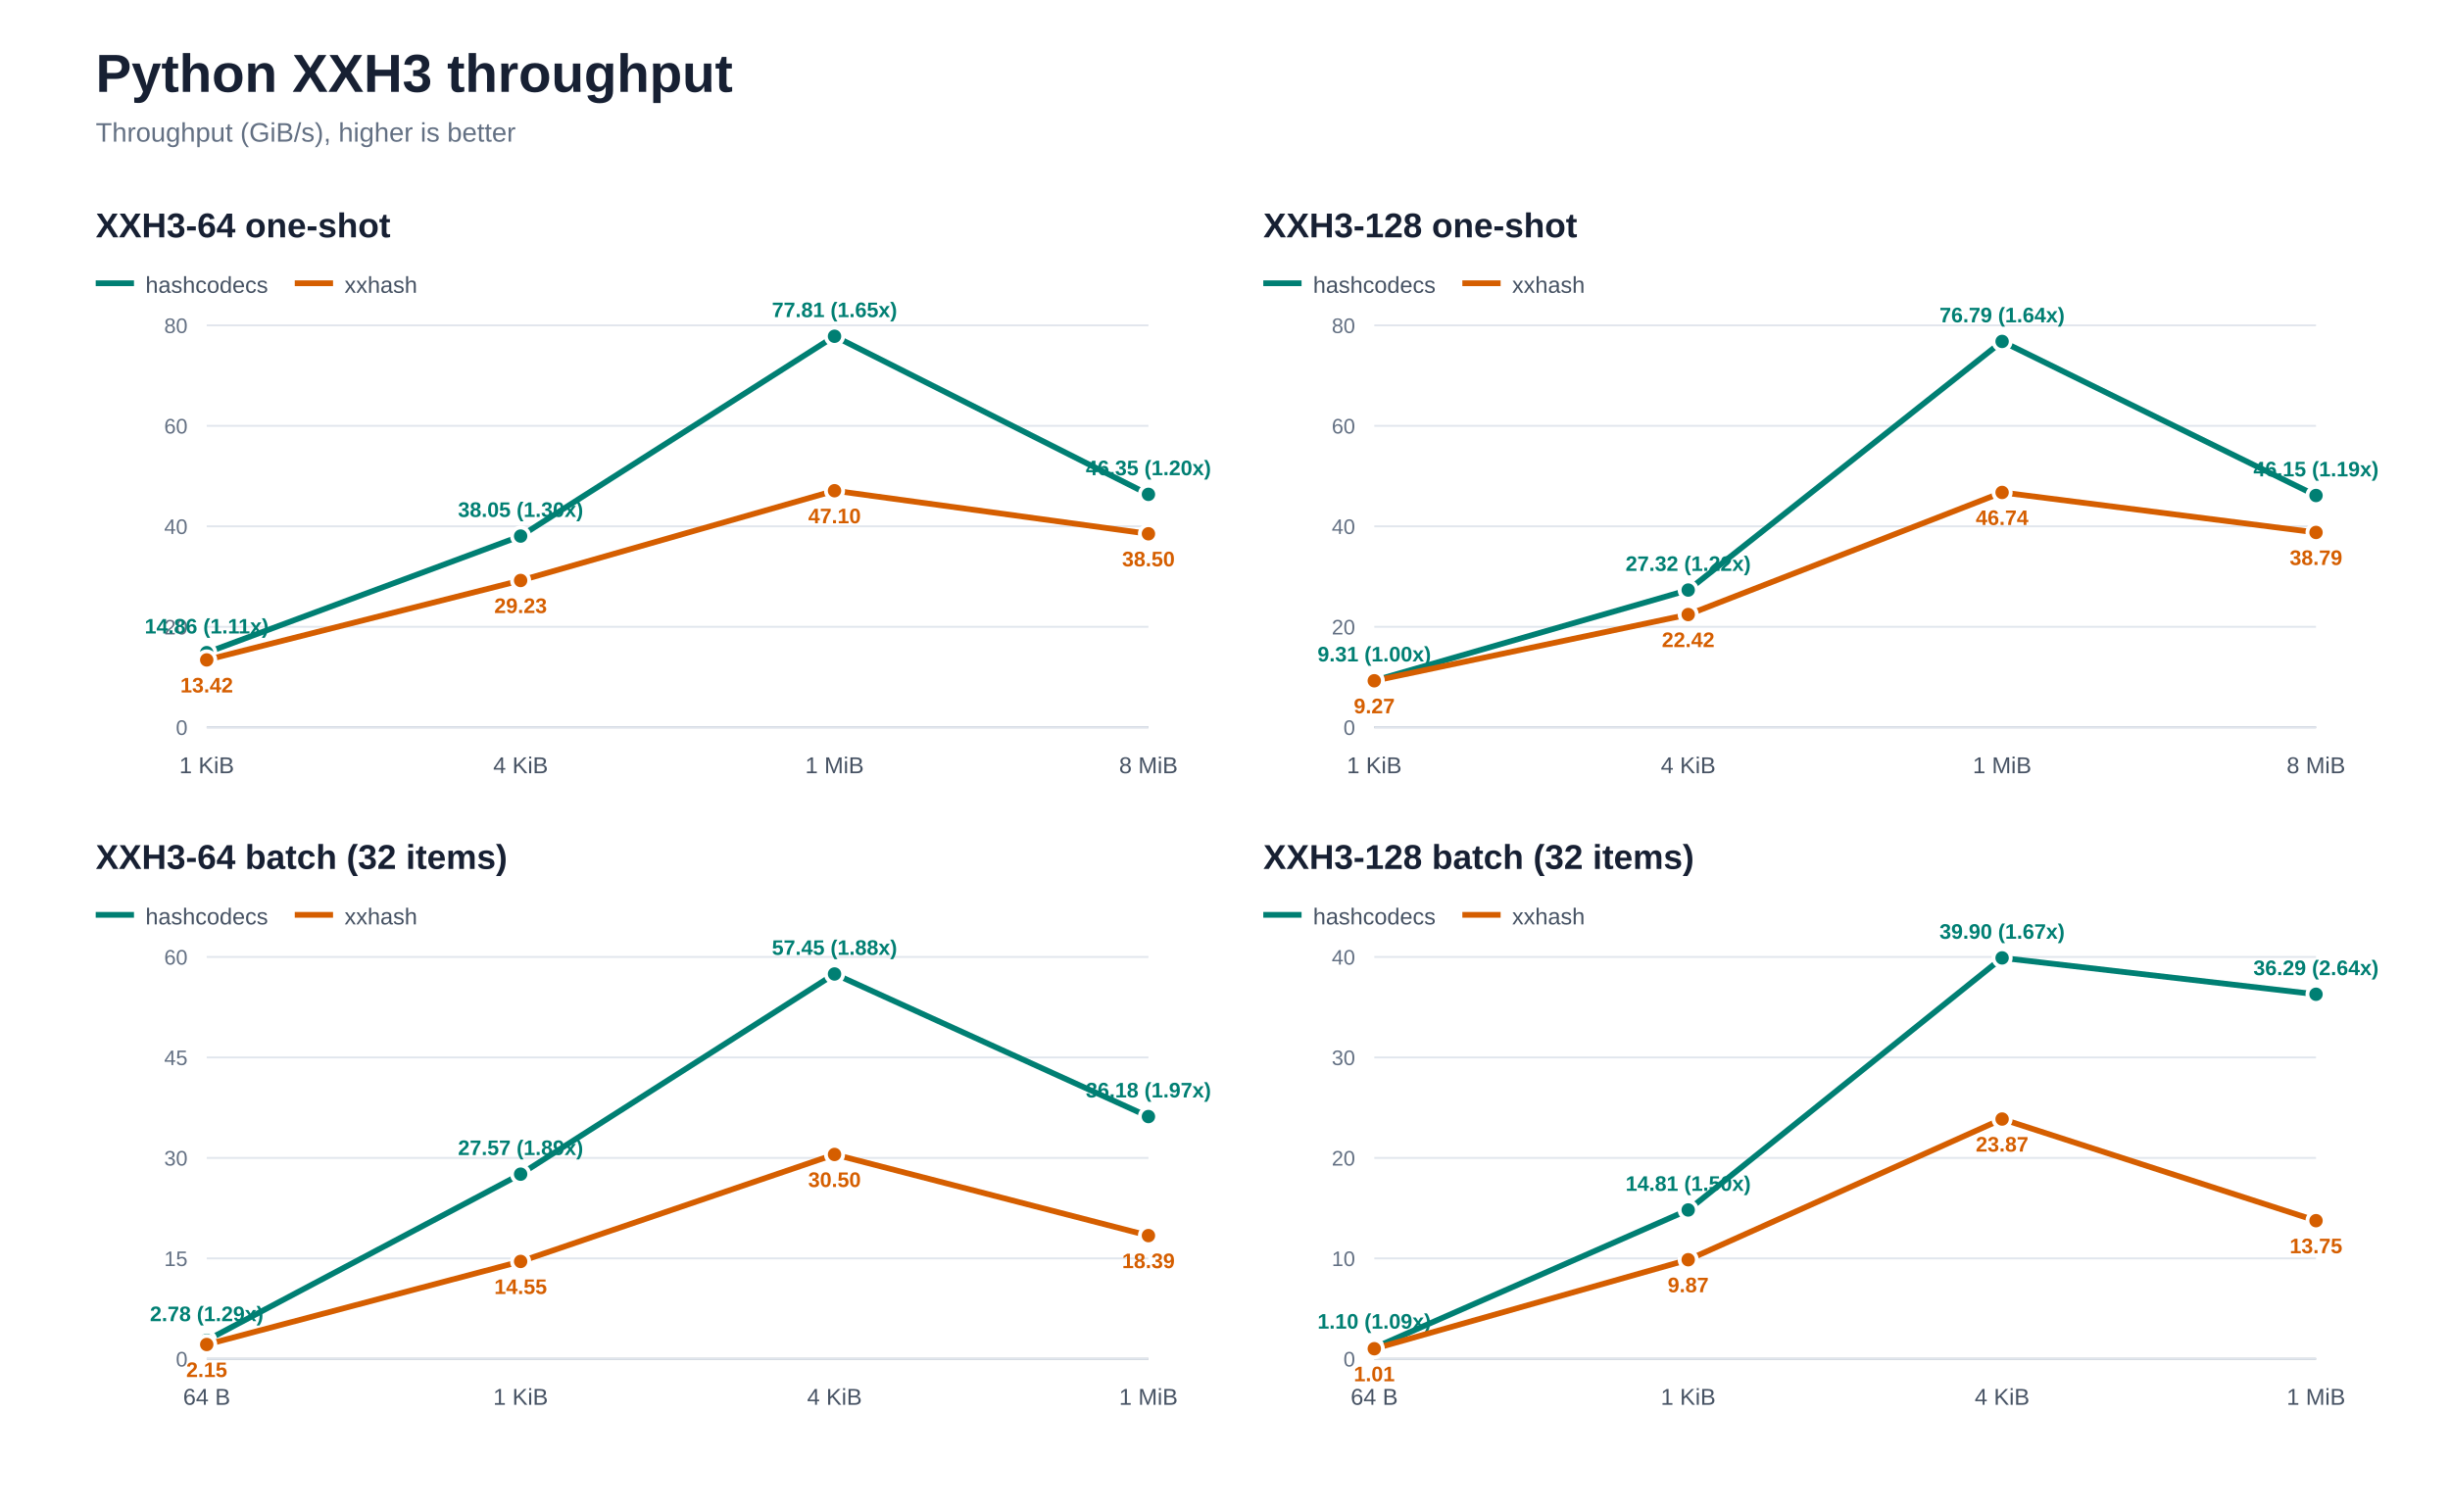
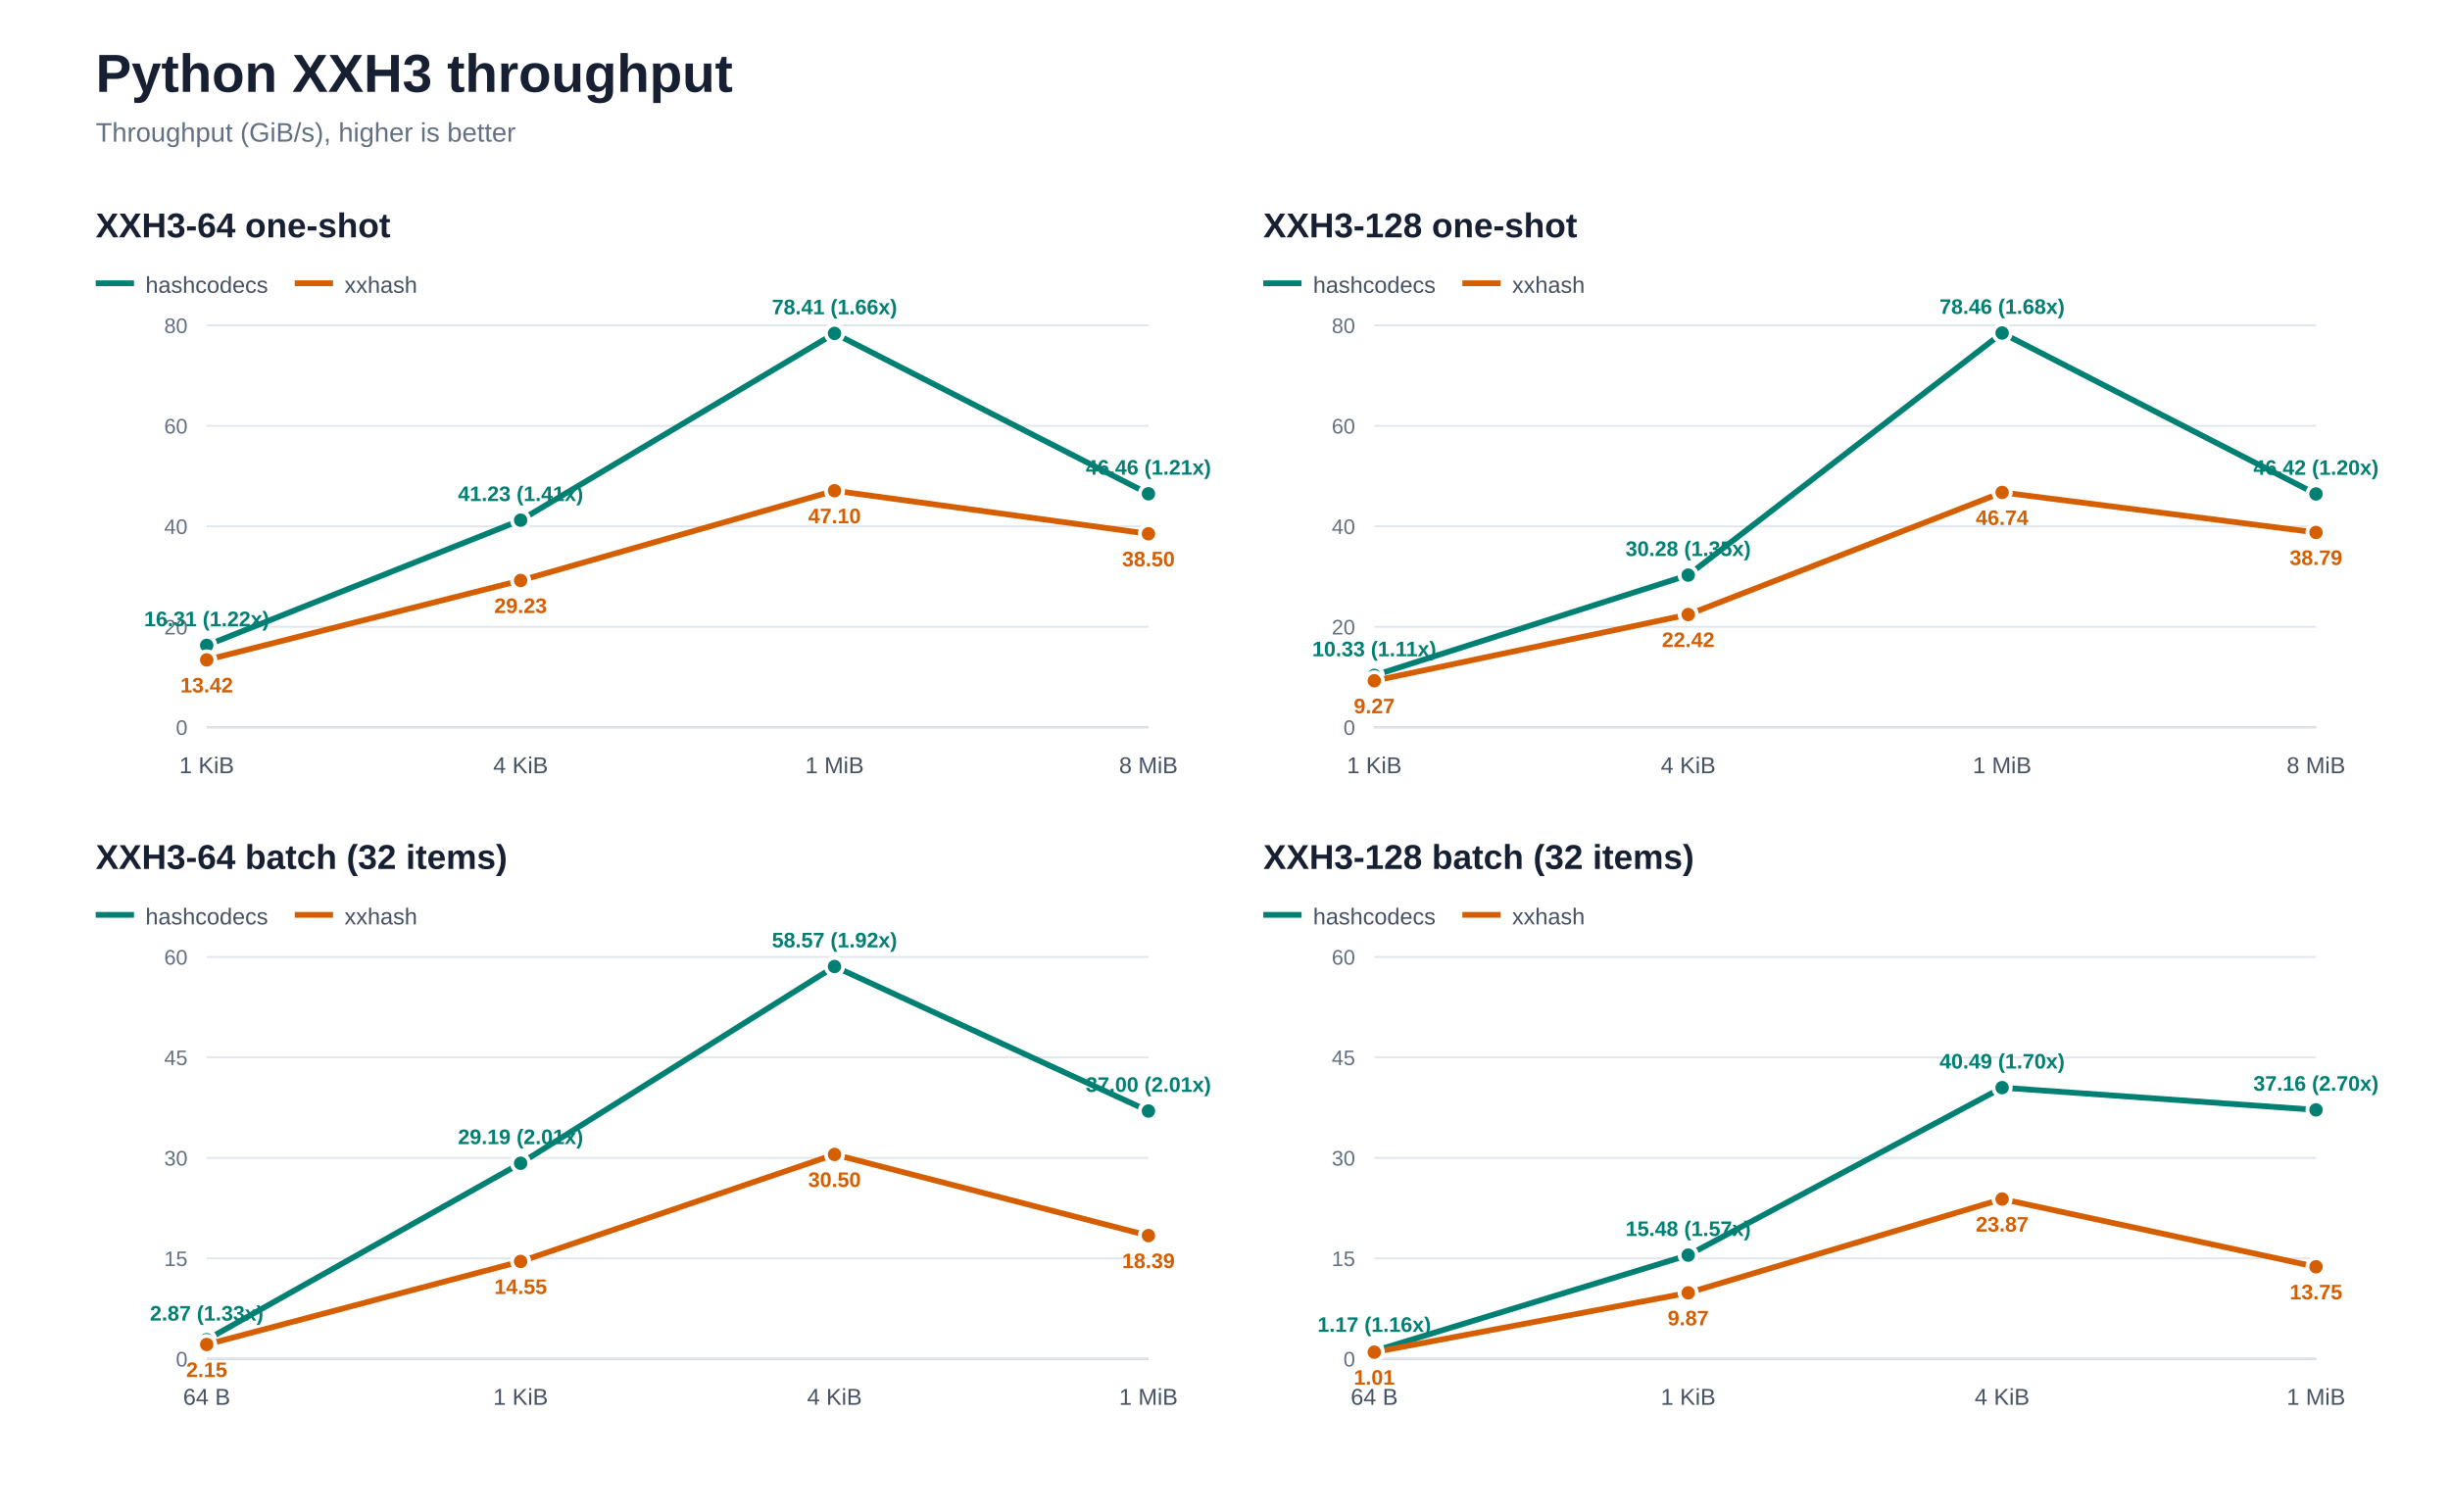
<svg xmlns="http://www.w3.org/2000/svg" width="1280" height="790" viewBox="0 0 1280 790" role="img" aria-labelledby="title desc">
  <rect width="100%" height="100%" fill="#ffffff" />
  <text x="50" y="48" fill="#172033" font-family="Segoe UI,Arial,sans-serif" font-size="28" font-weight="700">Python XXH3 throughput</text>
  <text x="50" y="74" fill="#637083" font-family="Segoe UI,Arial,sans-serif" font-size="14">Throughput (GiB/s), higher is better</text>
  <text x="50" y="124" fill="#172033" font-family="Segoe UI,Arial,sans-serif" font-size="18" font-weight="600">XXH3-64 one-shot</text>
  <line x1="108" y1="380" x2="600" y2="380" stroke="#9aa5b4" />
  <line x1="50" y1="148" x2="70" y2="148" stroke="#007f73" stroke-width="3" />
  <text x="76" y="153" fill="#465263" font-family="Segoe UI,Arial,sans-serif" font-size="12">hashcodecs</text>
  <line x1="154" y1="148" x2="174" y2="148" stroke="#d55e00" stroke-width="3" />
  <text x="180" y="153" fill="#465263" font-family="Segoe UI,Arial,sans-serif" font-size="12">xxhash</text>
  <line x1="108" y1="380.0" x2="600" y2="380.0" stroke="#e1e6ed" />
  <text x="98" y="384.0" text-anchor="end" fill="#637083" font-family="Segoe UI,Arial,sans-serif" font-size="11">0</text>
  <line x1="108" y1="327.5" x2="600" y2="327.5" stroke="#e1e6ed" />
  <text x="98" y="331.5" text-anchor="end" fill="#637083" font-family="Segoe UI,Arial,sans-serif" font-size="11">20</text>
  <line x1="108" y1="275.0" x2="600" y2="275.0" stroke="#e1e6ed" />
  <text x="98" y="279.0" text-anchor="end" fill="#637083" font-family="Segoe UI,Arial,sans-serif" font-size="11">40</text>
  <line x1="108" y1="222.5" x2="600" y2="222.5" stroke="#e1e6ed" />
  <text x="98" y="226.5" text-anchor="end" fill="#637083" font-family="Segoe UI,Arial,sans-serif" font-size="11">60</text>
  <line x1="108" y1="170.0" x2="600" y2="170.0" stroke="#e1e6ed" />
  <text x="98" y="174.0" text-anchor="end" fill="#637083" font-family="Segoe UI,Arial,sans-serif" font-size="11">80</text>
  <text x="108.0" y="404" text-anchor="middle" fill="#465263" font-family="Segoe UI,Arial,sans-serif" font-size="12">1 KiB</text>
  <text x="272.0" y="404" text-anchor="middle" fill="#465263" font-family="Segoe UI,Arial,sans-serif" font-size="12">4 KiB</text>
  <text x="436.0" y="404" text-anchor="middle" fill="#465263" font-family="Segoe UI,Arial,sans-serif" font-size="12">1 MiB</text>
  <text x="600.0" y="404" text-anchor="middle" fill="#465263" font-family="Segoe UI,Arial,sans-serif" font-size="12">8 MiB</text>
-   <polyline points="108.0,341.0 272.0,280.1 436.0,175.7 600.0,258.3" fill="none" stroke="#007f73" stroke-width="3" stroke-linejoin="round" stroke-linecap="round" />
-   <circle cx="108.0" cy="341.0" r="4.5" fill="#007f73" stroke="#ffffff" stroke-width="2" />
-   <text x="108.0" y="331.0" text-anchor="middle" fill="#007f73" font-family="Segoe UI,Arial,sans-serif" font-size="11" font-weight="600">14.86 (1.11x)</text>
-   <circle cx="272.0" cy="280.1" r="4.5" fill="#007f73" stroke="#ffffff" stroke-width="2" />
-   <text x="272.0" y="270.1" text-anchor="middle" fill="#007f73" font-family="Segoe UI,Arial,sans-serif" font-size="11" font-weight="600">38.05 (1.30x)</text>
-   <circle cx="436.0" cy="175.7" r="4.5" fill="#007f73" stroke="#ffffff" stroke-width="2" />
-   <text x="436.0" y="165.7" text-anchor="middle" fill="#007f73" font-family="Segoe UI,Arial,sans-serif" font-size="11" font-weight="600">77.81 (1.65x)</text>
-   <circle cx="600.0" cy="258.3" r="4.5" fill="#007f73" stroke="#ffffff" stroke-width="2" />
-   <text x="600.0" y="248.3" text-anchor="middle" fill="#007f73" font-family="Segoe UI,Arial,sans-serif" font-size="11" font-weight="600">46.35 (1.20x)</text>
+   <polyline points="108.0,337.2 272.0,271.8 436.0,174.2 600.0,258.0" fill="none" stroke="#007f73" stroke-width="3" stroke-linejoin="round" stroke-linecap="round" />
+   <circle cx="108.0" cy="337.2" r="4.5" fill="#007f73" stroke="#ffffff" stroke-width="2" />
+   <text x="108.0" y="327.2" text-anchor="middle" fill="#007f73" font-family="Segoe UI,Arial,sans-serif" font-size="11" font-weight="600">16.31 (1.22x)</text>
+   <circle cx="272.0" cy="271.8" r="4.5" fill="#007f73" stroke="#ffffff" stroke-width="2" />
+   <text x="272.0" y="261.8" text-anchor="middle" fill="#007f73" font-family="Segoe UI,Arial,sans-serif" font-size="11" font-weight="600">41.23 (1.41x)</text>
+   <circle cx="436.0" cy="174.2" r="4.5" fill="#007f73" stroke="#ffffff" stroke-width="2" />
+   <text x="436.0" y="164.2" text-anchor="middle" fill="#007f73" font-family="Segoe UI,Arial,sans-serif" font-size="11" font-weight="600">78.41 (1.66x)</text>
+   <circle cx="600.0" cy="258.0" r="4.5" fill="#007f73" stroke="#ffffff" stroke-width="2" />
+   <text x="600.0" y="248.0" text-anchor="middle" fill="#007f73" font-family="Segoe UI,Arial,sans-serif" font-size="11" font-weight="600">46.46 (1.21x)</text>
  <polyline points="108.0,344.8 272.0,303.3 436.0,256.4 600.0,278.9" fill="none" stroke="#d55e00" stroke-width="3" stroke-linejoin="round" stroke-linecap="round" />
  <circle cx="108.0" cy="344.8" r="4.5" fill="#d55e00" stroke="#ffffff" stroke-width="2" />
  <text x="108.0" y="361.8" text-anchor="middle" fill="#d55e00" font-family="Segoe UI,Arial,sans-serif" font-size="11" font-weight="600">13.42</text>
  <circle cx="272.0" cy="303.3" r="4.5" fill="#d55e00" stroke="#ffffff" stroke-width="2" />
  <text x="272.0" y="320.3" text-anchor="middle" fill="#d55e00" font-family="Segoe UI,Arial,sans-serif" font-size="11" font-weight="600">29.23</text>
  <circle cx="436.0" cy="256.4" r="4.5" fill="#d55e00" stroke="#ffffff" stroke-width="2" />
  <text x="436.0" y="273.4" text-anchor="middle" fill="#d55e00" font-family="Segoe UI,Arial,sans-serif" font-size="11" font-weight="600">47.10</text>
  <circle cx="600.0" cy="278.9" r="4.5" fill="#d55e00" stroke="#ffffff" stroke-width="2" />
  <text x="600.0" y="295.9" text-anchor="middle" fill="#d55e00" font-family="Segoe UI,Arial,sans-serif" font-size="11" font-weight="600">38.50</text>
  <text x="660" y="124" fill="#172033" font-family="Segoe UI,Arial,sans-serif" font-size="18" font-weight="600">XXH3-128 one-shot</text>
  <line x1="718" y1="380" x2="1210" y2="380" stroke="#9aa5b4" />
  <line x1="660" y1="148" x2="680" y2="148" stroke="#007f73" stroke-width="3" />
  <text x="686" y="153" fill="#465263" font-family="Segoe UI,Arial,sans-serif" font-size="12">hashcodecs</text>
  <line x1="764" y1="148" x2="784" y2="148" stroke="#d55e00" stroke-width="3" />
  <text x="790" y="153" fill="#465263" font-family="Segoe UI,Arial,sans-serif" font-size="12">xxhash</text>
  <line x1="718" y1="380.0" x2="1210" y2="380.0" stroke="#e1e6ed" />
  <text x="708" y="384.0" text-anchor="end" fill="#637083" font-family="Segoe UI,Arial,sans-serif" font-size="11">0</text>
  <line x1="718" y1="327.5" x2="1210" y2="327.5" stroke="#e1e6ed" />
  <text x="708" y="331.5" text-anchor="end" fill="#637083" font-family="Segoe UI,Arial,sans-serif" font-size="11">20</text>
  <line x1="718" y1="275.0" x2="1210" y2="275.0" stroke="#e1e6ed" />
  <text x="708" y="279.0" text-anchor="end" fill="#637083" font-family="Segoe UI,Arial,sans-serif" font-size="11">40</text>
  <line x1="718" y1="222.5" x2="1210" y2="222.5" stroke="#e1e6ed" />
  <text x="708" y="226.5" text-anchor="end" fill="#637083" font-family="Segoe UI,Arial,sans-serif" font-size="11">60</text>
  <line x1="718" y1="170.0" x2="1210" y2="170.0" stroke="#e1e6ed" />
  <text x="708" y="174.0" text-anchor="end" fill="#637083" font-family="Segoe UI,Arial,sans-serif" font-size="11">80</text>
  <text x="718.0" y="404" text-anchor="middle" fill="#465263" font-family="Segoe UI,Arial,sans-serif" font-size="12">1 KiB</text>
  <text x="882.0" y="404" text-anchor="middle" fill="#465263" font-family="Segoe UI,Arial,sans-serif" font-size="12">4 KiB</text>
  <text x="1046.0" y="404" text-anchor="middle" fill="#465263" font-family="Segoe UI,Arial,sans-serif" font-size="12">1 MiB</text>
  <text x="1210.0" y="404" text-anchor="middle" fill="#465263" font-family="Segoe UI,Arial,sans-serif" font-size="12">8 MiB</text>
-   <polyline points="718.0,355.6 882.0,308.3 1046.0,178.4 1210.0,258.9" fill="none" stroke="#007f73" stroke-width="3" stroke-linejoin="round" stroke-linecap="round" />
-   <circle cx="718.0" cy="355.6" r="4.5" fill="#007f73" stroke="#ffffff" stroke-width="2" />
-   <text x="718.0" y="345.6" text-anchor="middle" fill="#007f73" font-family="Segoe UI,Arial,sans-serif" font-size="11" font-weight="600">9.31 (1.00x)</text>
-   <circle cx="882.0" cy="308.3" r="4.5" fill="#007f73" stroke="#ffffff" stroke-width="2" />
-   <text x="882.0" y="298.3" text-anchor="middle" fill="#007f73" font-family="Segoe UI,Arial,sans-serif" font-size="11" font-weight="600">27.32 (1.22x)</text>
-   <circle cx="1046.0" cy="178.4" r="4.5" fill="#007f73" stroke="#ffffff" stroke-width="2" />
-   <text x="1046.0" y="168.4" text-anchor="middle" fill="#007f73" font-family="Segoe UI,Arial,sans-serif" font-size="11" font-weight="600">76.79 (1.64x)</text>
-   <circle cx="1210.0" cy="258.9" r="4.5" fill="#007f73" stroke="#ffffff" stroke-width="2" />
-   <text x="1210.0" y="248.9" text-anchor="middle" fill="#007f73" font-family="Segoe UI,Arial,sans-serif" font-size="11" font-weight="600">46.15 (1.19x)</text>
+   <polyline points="718.0,352.9 882.0,300.5 1046.0,174.0 1210.0,258.1" fill="none" stroke="#007f73" stroke-width="3" stroke-linejoin="round" stroke-linecap="round" />
+   <circle cx="718.0" cy="352.9" r="4.5" fill="#007f73" stroke="#ffffff" stroke-width="2" />
+   <text x="718.0" y="342.9" text-anchor="middle" fill="#007f73" font-family="Segoe UI,Arial,sans-serif" font-size="11" font-weight="600">10.33 (1.11x)</text>
+   <circle cx="882.0" cy="300.5" r="4.5" fill="#007f73" stroke="#ffffff" stroke-width="2" />
+   <text x="882.0" y="290.5" text-anchor="middle" fill="#007f73" font-family="Segoe UI,Arial,sans-serif" font-size="11" font-weight="600">30.28 (1.35x)</text>
+   <circle cx="1046.0" cy="174.0" r="4.5" fill="#007f73" stroke="#ffffff" stroke-width="2" />
+   <text x="1046.0" y="164.0" text-anchor="middle" fill="#007f73" font-family="Segoe UI,Arial,sans-serif" font-size="11" font-weight="600">78.46 (1.68x)</text>
+   <circle cx="1210.0" cy="258.1" r="4.5" fill="#007f73" stroke="#ffffff" stroke-width="2" />
+   <text x="1210.0" y="248.1" text-anchor="middle" fill="#007f73" font-family="Segoe UI,Arial,sans-serif" font-size="11" font-weight="600">46.42 (1.20x)</text>
  <polyline points="718.0,355.7 882.0,321.1 1046.0,257.3 1210.0,278.2" fill="none" stroke="#d55e00" stroke-width="3" stroke-linejoin="round" stroke-linecap="round" />
  <circle cx="718.0" cy="355.7" r="4.5" fill="#d55e00" stroke="#ffffff" stroke-width="2" />
  <text x="718.0" y="372.7" text-anchor="middle" fill="#d55e00" font-family="Segoe UI,Arial,sans-serif" font-size="11" font-weight="600">9.27</text>
  <circle cx="882.0" cy="321.1" r="4.5" fill="#d55e00" stroke="#ffffff" stroke-width="2" />
  <text x="882.0" y="338.1" text-anchor="middle" fill="#d55e00" font-family="Segoe UI,Arial,sans-serif" font-size="11" font-weight="600">22.42</text>
  <circle cx="1046.0" cy="257.3" r="4.5" fill="#d55e00" stroke="#ffffff" stroke-width="2" />
  <text x="1046.0" y="274.3" text-anchor="middle" fill="#d55e00" font-family="Segoe UI,Arial,sans-serif" font-size="11" font-weight="600">46.74</text>
  <circle cx="1210.0" cy="278.2" r="4.5" fill="#d55e00" stroke="#ffffff" stroke-width="2" />
  <text x="1210.0" y="295.2" text-anchor="middle" fill="#d55e00" font-family="Segoe UI,Arial,sans-serif" font-size="11" font-weight="600">38.79</text>
  <text x="50" y="454" fill="#172033" font-family="Segoe UI,Arial,sans-serif" font-size="18" font-weight="600">XXH3-64 batch (32 items)</text>
  <line x1="108" y1="710" x2="600" y2="710" stroke="#9aa5b4" />
  <line x1="50" y1="478" x2="70" y2="478" stroke="#007f73" stroke-width="3" />
  <text x="76" y="483" fill="#465263" font-family="Segoe UI,Arial,sans-serif" font-size="12">hashcodecs</text>
  <line x1="154" y1="478" x2="174" y2="478" stroke="#d55e00" stroke-width="3" />
  <text x="180" y="483" fill="#465263" font-family="Segoe UI,Arial,sans-serif" font-size="12">xxhash</text>
  <line x1="108" y1="710.0" x2="600" y2="710.0" stroke="#e1e6ed" />
  <text x="98" y="714.0" text-anchor="end" fill="#637083" font-family="Segoe UI,Arial,sans-serif" font-size="11">0</text>
  <line x1="108" y1="657.5" x2="600" y2="657.5" stroke="#e1e6ed" />
  <text x="98" y="661.5" text-anchor="end" fill="#637083" font-family="Segoe UI,Arial,sans-serif" font-size="11">15</text>
  <line x1="108" y1="605.0" x2="600" y2="605.0" stroke="#e1e6ed" />
  <text x="98" y="609.0" text-anchor="end" fill="#637083" font-family="Segoe UI,Arial,sans-serif" font-size="11">30</text>
  <line x1="108" y1="552.5" x2="600" y2="552.5" stroke="#e1e6ed" />
  <text x="98" y="556.5" text-anchor="end" fill="#637083" font-family="Segoe UI,Arial,sans-serif" font-size="11">45</text>
  <line x1="108" y1="500.0" x2="600" y2="500.0" stroke="#e1e6ed" />
  <text x="98" y="504.0" text-anchor="end" fill="#637083" font-family="Segoe UI,Arial,sans-serif" font-size="11">60</text>
  <text x="108.0" y="734" text-anchor="middle" fill="#465263" font-family="Segoe UI,Arial,sans-serif" font-size="12">64 B</text>
  <text x="272.0" y="734" text-anchor="middle" fill="#465263" font-family="Segoe UI,Arial,sans-serif" font-size="12">1 KiB</text>
  <text x="436.0" y="734" text-anchor="middle" fill="#465263" font-family="Segoe UI,Arial,sans-serif" font-size="12">4 KiB</text>
  <text x="600.0" y="734" text-anchor="middle" fill="#465263" font-family="Segoe UI,Arial,sans-serif" font-size="12">1 MiB</text>
-   <polyline points="108.0,700.3 272.0,613.5 436.0,508.9 600.0,583.4" fill="none" stroke="#007f73" stroke-width="3" stroke-linejoin="round" stroke-linecap="round" />
-   <circle cx="108.0" cy="700.3" r="4.5" fill="#007f73" stroke="#ffffff" stroke-width="2" />
-   <text x="108.0" y="690.3" text-anchor="middle" fill="#007f73" font-family="Segoe UI,Arial,sans-serif" font-size="11" font-weight="600">2.78 (1.29x)</text>
-   <circle cx="272.0" cy="613.5" r="4.5" fill="#007f73" stroke="#ffffff" stroke-width="2" />
-   <text x="272.0" y="603.5" text-anchor="middle" fill="#007f73" font-family="Segoe UI,Arial,sans-serif" font-size="11" font-weight="600">27.57 (1.89x)</text>
-   <circle cx="436.0" cy="508.9" r="4.5" fill="#007f73" stroke="#ffffff" stroke-width="2" />
-   <text x="436.0" y="498.9" text-anchor="middle" fill="#007f73" font-family="Segoe UI,Arial,sans-serif" font-size="11" font-weight="600">57.45 (1.88x)</text>
-   <circle cx="600.0" cy="583.4" r="4.5" fill="#007f73" stroke="#ffffff" stroke-width="2" />
-   <text x="600.0" y="573.4" text-anchor="middle" fill="#007f73" font-family="Segoe UI,Arial,sans-serif" font-size="11" font-weight="600">36.18 (1.97x)</text>
+   <polyline points="108.0,700.0 272.0,607.8 436.0,505.0 600.0,580.5" fill="none" stroke="#007f73" stroke-width="3" stroke-linejoin="round" stroke-linecap="round" />
+   <circle cx="108.0" cy="700.0" r="4.5" fill="#007f73" stroke="#ffffff" stroke-width="2" />
+   <text x="108.0" y="690.0" text-anchor="middle" fill="#007f73" font-family="Segoe UI,Arial,sans-serif" font-size="11" font-weight="600">2.87 (1.33x)</text>
+   <circle cx="272.0" cy="607.8" r="4.5" fill="#007f73" stroke="#ffffff" stroke-width="2" />
+   <text x="272.0" y="597.8" text-anchor="middle" fill="#007f73" font-family="Segoe UI,Arial,sans-serif" font-size="11" font-weight="600">29.19 (2.01x)</text>
+   <circle cx="436.0" cy="505.0" r="4.5" fill="#007f73" stroke="#ffffff" stroke-width="2" />
+   <text x="436.0" y="495.0" text-anchor="middle" fill="#007f73" font-family="Segoe UI,Arial,sans-serif" font-size="11" font-weight="600">58.57 (1.92x)</text>
+   <circle cx="600.0" cy="580.5" r="4.5" fill="#007f73" stroke="#ffffff" stroke-width="2" />
+   <text x="600.0" y="570.5" text-anchor="middle" fill="#007f73" font-family="Segoe UI,Arial,sans-serif" font-size="11" font-weight="600">37.00 (2.01x)</text>
  <polyline points="108.0,702.5 272.0,659.1 436.0,603.2 600.0,645.6" fill="none" stroke="#d55e00" stroke-width="3" stroke-linejoin="round" stroke-linecap="round" />
  <circle cx="108.0" cy="702.5" r="4.5" fill="#d55e00" stroke="#ffffff" stroke-width="2" />
  <text x="108.0" y="719.5" text-anchor="middle" fill="#d55e00" font-family="Segoe UI,Arial,sans-serif" font-size="11" font-weight="600">2.15</text>
  <circle cx="272.0" cy="659.1" r="4.5" fill="#d55e00" stroke="#ffffff" stroke-width="2" />
  <text x="272.0" y="676.1" text-anchor="middle" fill="#d55e00" font-family="Segoe UI,Arial,sans-serif" font-size="11" font-weight="600">14.55</text>
  <circle cx="436.0" cy="603.2" r="4.5" fill="#d55e00" stroke="#ffffff" stroke-width="2" />
  <text x="436.0" y="620.2" text-anchor="middle" fill="#d55e00" font-family="Segoe UI,Arial,sans-serif" font-size="11" font-weight="600">30.50</text>
  <circle cx="600.0" cy="645.6" r="4.5" fill="#d55e00" stroke="#ffffff" stroke-width="2" />
  <text x="600.0" y="662.6" text-anchor="middle" fill="#d55e00" font-family="Segoe UI,Arial,sans-serif" font-size="11" font-weight="600">18.39</text>
  <text x="660" y="454" fill="#172033" font-family="Segoe UI,Arial,sans-serif" font-size="18" font-weight="600">XXH3-128 batch (32 items)</text>
  <line x1="718" y1="710" x2="1210" y2="710" stroke="#9aa5b4" />
  <line x1="660" y1="478" x2="680" y2="478" stroke="#007f73" stroke-width="3" />
  <text x="686" y="483" fill="#465263" font-family="Segoe UI,Arial,sans-serif" font-size="12">hashcodecs</text>
  <line x1="764" y1="478" x2="784" y2="478" stroke="#d55e00" stroke-width="3" />
  <text x="790" y="483" fill="#465263" font-family="Segoe UI,Arial,sans-serif" font-size="12">xxhash</text>
  <line x1="718" y1="710.0" x2="1210" y2="710.0" stroke="#e1e6ed" />
  <text x="708" y="714.0" text-anchor="end" fill="#637083" font-family="Segoe UI,Arial,sans-serif" font-size="11">0</text>
  <line x1="718" y1="657.5" x2="1210" y2="657.5" stroke="#e1e6ed" />
-   <text x="708" y="661.5" text-anchor="end" fill="#637083" font-family="Segoe UI,Arial,sans-serif" font-size="11">10</text>
+   <text x="708" y="661.5" text-anchor="end" fill="#637083" font-family="Segoe UI,Arial,sans-serif" font-size="11">15</text>
  <line x1="718" y1="605.0" x2="1210" y2="605.0" stroke="#e1e6ed" />
-   <text x="708" y="609.0" text-anchor="end" fill="#637083" font-family="Segoe UI,Arial,sans-serif" font-size="11">20</text>
+   <text x="708" y="609.0" text-anchor="end" fill="#637083" font-family="Segoe UI,Arial,sans-serif" font-size="11">30</text>
  <line x1="718" y1="552.5" x2="1210" y2="552.5" stroke="#e1e6ed" />
-   <text x="708" y="556.5" text-anchor="end" fill="#637083" font-family="Segoe UI,Arial,sans-serif" font-size="11">30</text>
+   <text x="708" y="556.5" text-anchor="end" fill="#637083" font-family="Segoe UI,Arial,sans-serif" font-size="11">45</text>
  <line x1="718" y1="500.0" x2="1210" y2="500.0" stroke="#e1e6ed" />
-   <text x="708" y="504.0" text-anchor="end" fill="#637083" font-family="Segoe UI,Arial,sans-serif" font-size="11">40</text>
+   <text x="708" y="504.0" text-anchor="end" fill="#637083" font-family="Segoe UI,Arial,sans-serif" font-size="11">60</text>
  <text x="718.0" y="734" text-anchor="middle" fill="#465263" font-family="Segoe UI,Arial,sans-serif" font-size="12">64 B</text>
  <text x="882.0" y="734" text-anchor="middle" fill="#465263" font-family="Segoe UI,Arial,sans-serif" font-size="12">1 KiB</text>
  <text x="1046.0" y="734" text-anchor="middle" fill="#465263" font-family="Segoe UI,Arial,sans-serif" font-size="12">4 KiB</text>
  <text x="1210.0" y="734" text-anchor="middle" fill="#465263" font-family="Segoe UI,Arial,sans-serif" font-size="12">1 MiB</text>
-   <polyline points="718.0,704.2 882.0,632.2 1046.0,500.5 1210.0,519.5" fill="none" stroke="#007f73" stroke-width="3" stroke-linejoin="round" stroke-linecap="round" />
-   <circle cx="718.0" cy="704.2" r="4.5" fill="#007f73" stroke="#ffffff" stroke-width="2" />
-   <text x="718.0" y="694.2" text-anchor="middle" fill="#007f73" font-family="Segoe UI,Arial,sans-serif" font-size="11" font-weight="600">1.10 (1.09x)</text>
-   <circle cx="882.0" cy="632.2" r="4.5" fill="#007f73" stroke="#ffffff" stroke-width="2" />
-   <text x="882.0" y="622.2" text-anchor="middle" fill="#007f73" font-family="Segoe UI,Arial,sans-serif" font-size="11" font-weight="600">14.81 (1.50x)</text>
-   <circle cx="1046.0" cy="500.5" r="4.5" fill="#007f73" stroke="#ffffff" stroke-width="2" />
-   <text x="1046.0" y="490.5" text-anchor="middle" fill="#007f73" font-family="Segoe UI,Arial,sans-serif" font-size="11" font-weight="600">39.90 (1.67x)</text>
-   <circle cx="1210.0" cy="519.5" r="4.5" fill="#007f73" stroke="#ffffff" stroke-width="2" />
-   <text x="1210.0" y="509.5" text-anchor="middle" fill="#007f73" font-family="Segoe UI,Arial,sans-serif" font-size="11" font-weight="600">36.29 (2.64x)</text>
-   <polyline points="718.0,704.7 882.0,658.2 1046.0,584.7 1210.0,637.8" fill="none" stroke="#d55e00" stroke-width="3" stroke-linejoin="round" stroke-linecap="round" />
-   <circle cx="718.0" cy="704.7" r="4.5" fill="#d55e00" stroke="#ffffff" stroke-width="2" />
-   <text x="718.0" y="721.7" text-anchor="middle" fill="#d55e00" font-family="Segoe UI,Arial,sans-serif" font-size="11" font-weight="600">1.01</text>
-   <circle cx="882.0" cy="658.2" r="4.5" fill="#d55e00" stroke="#ffffff" stroke-width="2" />
-   <text x="882.0" y="675.2" text-anchor="middle" fill="#d55e00" font-family="Segoe UI,Arial,sans-serif" font-size="11" font-weight="600">9.87</text>
-   <circle cx="1046.0" cy="584.7" r="4.5" fill="#d55e00" stroke="#ffffff" stroke-width="2" />
-   <text x="1046.0" y="601.7" text-anchor="middle" fill="#d55e00" font-family="Segoe UI,Arial,sans-serif" font-size="11" font-weight="600">23.87</text>
-   <circle cx="1210.0" cy="637.8" r="4.5" fill="#d55e00" stroke="#ffffff" stroke-width="2" />
-   <text x="1210.0" y="654.8" text-anchor="middle" fill="#d55e00" font-family="Segoe UI,Arial,sans-serif" font-size="11" font-weight="600">13.75</text>
+   <polyline points="718.0,705.9 882.0,655.8 1046.0,568.3 1210.0,579.9" fill="none" stroke="#007f73" stroke-width="3" stroke-linejoin="round" stroke-linecap="round" />
+   <circle cx="718.0" cy="705.9" r="4.5" fill="#007f73" stroke="#ffffff" stroke-width="2" />
+   <text x="718.0" y="695.9" text-anchor="middle" fill="#007f73" font-family="Segoe UI,Arial,sans-serif" font-size="11" font-weight="600">1.17 (1.16x)</text>
+   <circle cx="882.0" cy="655.8" r="4.5" fill="#007f73" stroke="#ffffff" stroke-width="2" />
+   <text x="882.0" y="645.8" text-anchor="middle" fill="#007f73" font-family="Segoe UI,Arial,sans-serif" font-size="11" font-weight="600">15.48 (1.57x)</text>
+   <circle cx="1046.0" cy="568.3" r="4.5" fill="#007f73" stroke="#ffffff" stroke-width="2" />
+   <text x="1046.0" y="558.3" text-anchor="middle" fill="#007f73" font-family="Segoe UI,Arial,sans-serif" font-size="11" font-weight="600">40.49 (1.70x)</text>
+   <circle cx="1210.0" cy="579.9" r="4.5" fill="#007f73" stroke="#ffffff" stroke-width="2" />
+   <text x="1210.0" y="569.9" text-anchor="middle" fill="#007f73" font-family="Segoe UI,Arial,sans-serif" font-size="11" font-weight="600">37.16 (2.70x)</text>
+   <polyline points="718.0,706.5 882.0,675.5 1046.0,626.5 1210.0,661.9" fill="none" stroke="#d55e00" stroke-width="3" stroke-linejoin="round" stroke-linecap="round" />
+   <circle cx="718.0" cy="706.5" r="4.5" fill="#d55e00" stroke="#ffffff" stroke-width="2" />
+   <text x="718.0" y="723.5" text-anchor="middle" fill="#d55e00" font-family="Segoe UI,Arial,sans-serif" font-size="11" font-weight="600">1.01</text>
+   <circle cx="882.0" cy="675.5" r="4.5" fill="#d55e00" stroke="#ffffff" stroke-width="2" />
+   <text x="882.0" y="692.5" text-anchor="middle" fill="#d55e00" font-family="Segoe UI,Arial,sans-serif" font-size="11" font-weight="600">9.87</text>
+   <circle cx="1046.0" cy="626.5" r="4.5" fill="#d55e00" stroke="#ffffff" stroke-width="2" />
+   <text x="1046.0" y="643.5" text-anchor="middle" fill="#d55e00" font-family="Segoe UI,Arial,sans-serif" font-size="11" font-weight="600">23.87</text>
+   <circle cx="1210.0" cy="661.9" r="4.5" fill="#d55e00" stroke="#ffffff" stroke-width="2" />
+   <text x="1210.0" y="678.9" text-anchor="middle" fill="#d55e00" font-family="Segoe UI,Arial,sans-serif" font-size="11" font-weight="600">13.75</text>
</svg>
